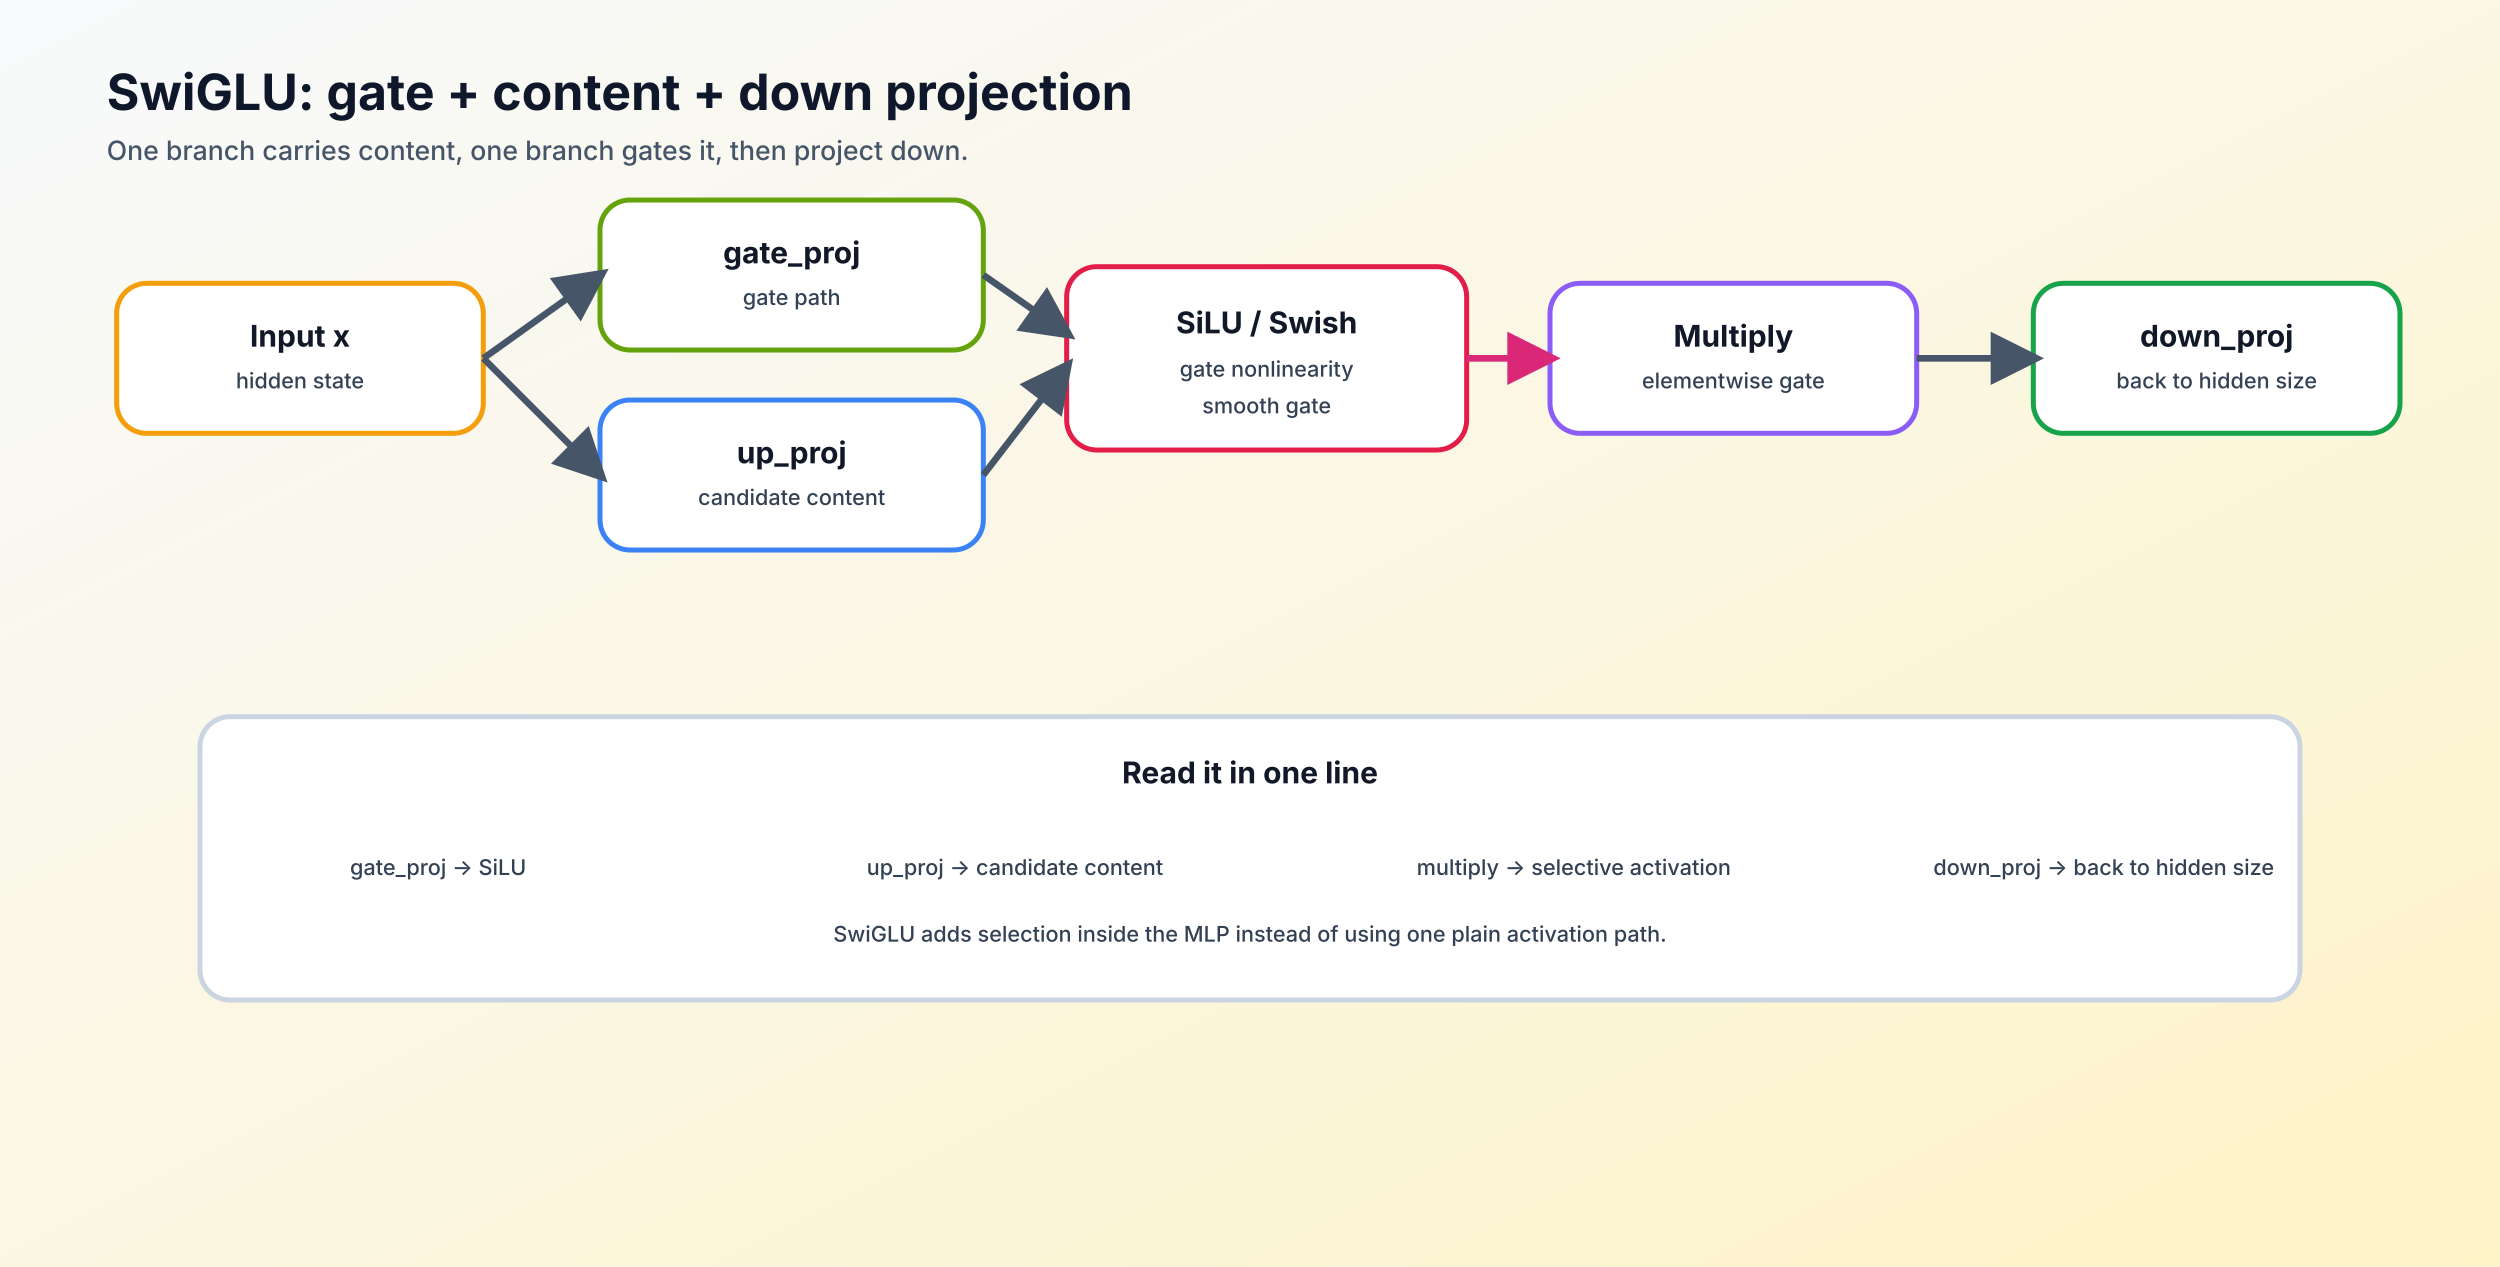
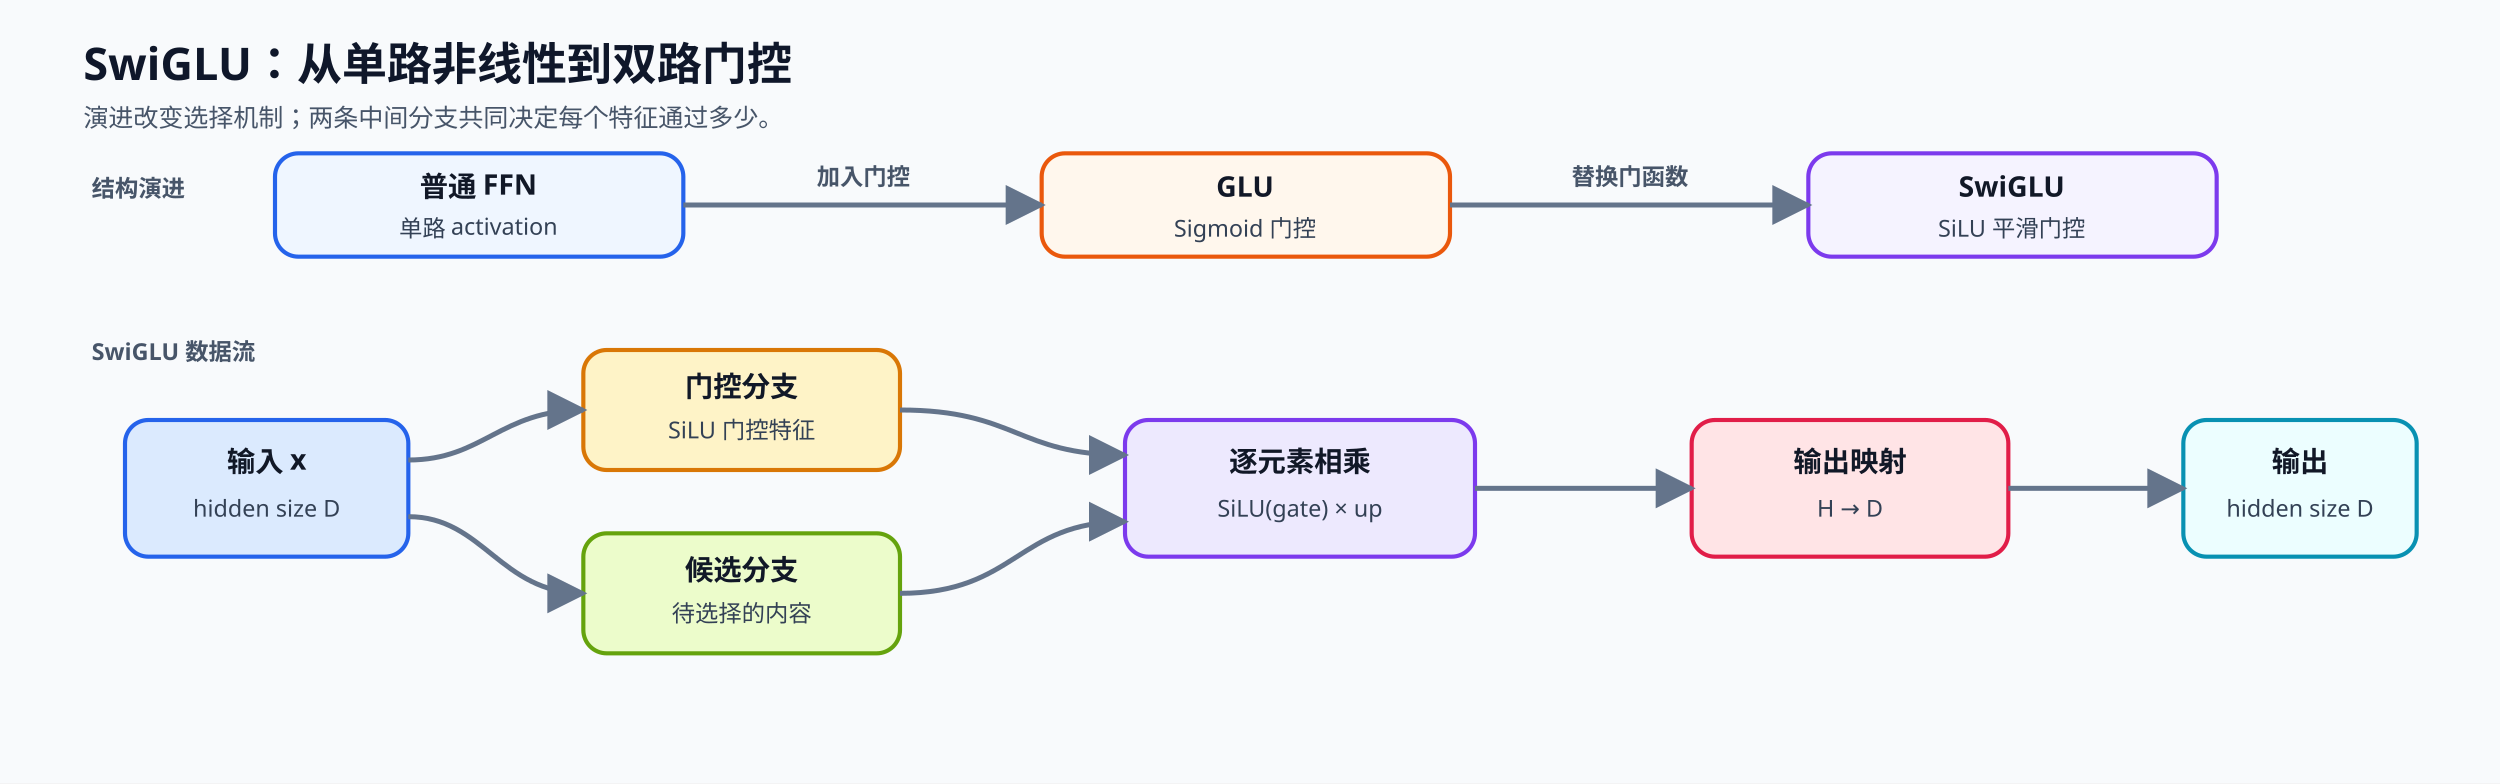
- <svg xmlns="http://www.w3.org/2000/svg" viewBox="0 0 1500 760" role="img" aria-labelledby="title desc">
+ <svg xmlns="http://www.w3.org/2000/svg" width="1500" height="470" viewBox="0 0 1500 470" role="img" aria-labelledby="title desc">
  <defs>
-     <linearGradient id="bg" x1="0" x2="1" y1="0" y2="1">
-       <stop offset="0%" stop-color="#f8fafc" />
-       <stop offset="100%" stop-color="#fef3c7" />
-     </linearGradient>
-     <style>
-       .title { font: 700 30px "Inter", "Noto Sans SC", sans-serif; fill: #0f172a; }
-       .sub { font: 500 16px "Inter", "Noto Sans SC", sans-serif; fill: #475569; }
-       .box { fill: #ffffff; stroke-width: 3; rx: 18; ry: 18; }
-       .label { font: 700 18px "Inter", "Noto Sans SC", sans-serif; fill: #111827; }
-       .small { font: 500 13px "Inter", "Noto Sans SC", sans-serif; fill: #334155; }
-       .arrow { stroke: #475569; stroke-width: 4; fill: none; marker-end: url(#arrow); }
-       .magenta { stroke: #db2777; stroke-width: 4; fill: none; marker-end: url(#arrowPink); }
-     </style>
-     <marker id="arrow" viewBox="0 0 10 10" refX="8" refY="5" markerWidth="8" markerHeight="8" orient="auto">
-       <path d="M 0 0 L 10 5 L 0 10 z" fill="#475569" />
+     <marker id="arrow" viewBox="0 0 10 10" refX="9" refY="5" markerWidth="8" markerHeight="8" orient="auto">
+       <path d="M0 0L10 5L0 10Z" fill="#64748b" />
    </marker>
-     <marker id="arrowPink" viewBox="0 0 10 10" refX="8" refY="5" markerWidth="8" markerHeight="8" orient="auto">
-       <path d="M 0 0 L 10 5 L 0 10 z" fill="#db2777" />
-     </marker>
+     <style>.title{font:700 27px "Noto Sans SC","Microsoft YaHei",sans-serif;fill:#0f172a}.sub{font:500 15px "Noto Sans SC","Microsoft YaHei",sans-serif;fill:#475569}.head{font:700 17px "Noto Sans SC","Microsoft YaHei",sans-serif;fill:#111827}.body{font:500 14px "Noto Sans SC","Microsoft YaHei",sans-serif;fill:#334155}.label{font:600 14px "Noto Sans SC","Microsoft YaHei",sans-serif;fill:#475569}.box{stroke-width:2.5;rx:14}.flow{stroke:#64748b;stroke-width:3;fill:none;marker-end:url(#arrow)}</style>
  </defs>
-   <rect width="1500" height="760" fill="url(#bg)" />
-   <text x="64" y="66" class="title">SwiGLU: gate + content + down projection</text>
-   <text x="64" y="96" class="sub">One branch carries content, one branch gates it, then project down.</text>
-   <rect x="70" y="170" width="220" height="90" class="box" fill="#fff7ed" stroke="#f59e0b" />
-   <text x="180" y="208" text-anchor="middle" class="label">Input x</text>
-   <text x="180" y="233" text-anchor="middle" class="small">hidden state</text>
-   <rect x="360" y="120" width="230" height="90" class="box" fill="#ecfccb" stroke="#65a30d" />
-   <text x="475" y="158" text-anchor="middle" class="label">gate_proj</text>
-   <text x="475" y="183" text-anchor="middle" class="small">gate path</text>
-   <rect x="360" y="240" width="230" height="90" class="box" fill="#eff6ff" stroke="#3b82f6" />
-   <text x="475" y="278" text-anchor="middle" class="label">up_proj</text>
-   <text x="475" y="303" text-anchor="middle" class="small">candidate content</text>
-   <rect x="640" y="160" width="240" height="110" class="box" fill="#fff1f2" stroke="#e11d48" />
-   <text x="760" y="200" text-anchor="middle" class="label">SiLU / Swish</text>
-   <text x="760" y="226" text-anchor="middle" class="small">gate nonlinearity</text>
-   <text x="760" y="248" text-anchor="middle" class="small">smooth gate</text>
-   <rect x="930" y="170" width="220" height="90" class="box" fill="#f5f3ff" stroke="#8b5cf6" />
-   <text x="1040" y="208" text-anchor="middle" class="label">Multiply</text>
-   <text x="1040" y="233" text-anchor="middle" class="small">elementwise gate</text>
-   <rect x="1220" y="170" width="220" height="90" class="box" fill="#dcfce7" stroke="#16a34a" />
-   <text x="1330" y="208" text-anchor="middle" class="label">down_proj</text>
-   <text x="1330" y="233" text-anchor="middle" class="small">back to hidden size</text>
-   <path d="M 290 215 L 360 165" class="arrow" />
-   <path d="M 290 215 L 360 285" class="arrow" />
-   <path d="M 590 165 L 640 200" class="arrow" />
-   <path d="M 590 285 L 640 220" class="arrow" />
-   <path d="M 880 215 L 930 215" class="magenta" />
-   <path d="M 1150 215 L 1220 215" class="arrow" />
-   <rect x="120" y="430" width="1260" height="170" class="box" fill="#ffffff" stroke="#cbd5e1" />
-   <text x="750" y="470" text-anchor="middle" class="label">Read it in one line</text>
-   <text x="210" y="525" class="small">gate_proj -&gt; SiLU</text>
-   <text x="520" y="525" class="small">up_proj -&gt; candidate content</text>
-   <text x="850" y="525" class="small">multiply -&gt; selective activation</text>
-   <text x="1160" y="525" class="small">down_proj -&gt; back to hidden size</text>
-   <text x="750" y="565" text-anchor="middle" class="small">SwiGLU adds selection inside the MLP instead of using one plain activation path.</text>
+   <rect width="1500" height="470" fill="#f8fafc" />
+   <text x="50" y="48" class="title">SwiGLU：从单路非线性到双路门控</text>
+   <text x="50" y="76" class="sub">演进改变选择机制；两条中间分支共同决定每个特征通过多少。</text>
+   <text x="55" y="118" class="label">结构演进</text>
+   <rect x="165" y="92" width="245" height="62" class="box" fill="#eff6ff" stroke="#2563eb" />
+   <text x="287" y="118" text-anchor="middle" class="head">普通 FFN</text>
+   <text x="287" y="142" text-anchor="middle" class="body">单路 activation</text>
+   <rect x="625" y="92" width="245" height="62" class="box" fill="#fff7ed" stroke="#ea580c" />
+   <text x="747" y="118" text-anchor="middle" class="head">GLU</text>
+   <text x="747" y="142" text-anchor="middle" class="body">Sigmoid 门控</text>
+   <rect x="1085" y="92" width="245" height="62" class="box" fill="#f5f3ff" stroke="#7c3aed" />
+   <text x="1207" y="118" text-anchor="middle" class="head">SwiGLU</text>
+   <text x="1207" y="142" text-anchor="middle" class="body">SiLU 平滑门控</text>
+   <path d="M410 123H625" class="flow" />
+   <text x="518" y="111" text-anchor="middle" class="label">加入门控</text>
+   <path d="M870 123H1085" class="flow" />
+   <text x="978" y="111" text-anchor="middle" class="label">替换门函数</text>
+   <text x="55" y="216" class="label">SwiGLU 数据流</text>
+   <rect x="75" y="252" width="170" height="82" class="box" fill="#dbeafe" stroke="#2563eb" />
+   <text x="160" y="283" text-anchor="middle" class="head">输入 x</text>
+   <text x="160" y="310" text-anchor="middle" class="body">hidden size D</text>
+   <rect x="350" y="210" width="190" height="72" class="box" fill="#fef3c7" stroke="#d97706" />
+   <text x="445" y="238" text-anchor="middle" class="head">门控分支</text>
+   <text x="445" y="263" text-anchor="middle" class="body">SiLU 门控特征</text>
+   <rect x="350" y="320" width="190" height="72" class="box" fill="#ecfccb" stroke="#65a30d" />
+   <text x="445" y="348" text-anchor="middle" class="head">候选分支</text>
+   <text x="445" y="373" text-anchor="middle" class="body">待选择的内容</text>
+   <rect x="675" y="252" width="210" height="82" class="box" fill="#ede9fe" stroke="#7c3aed" />
+   <text x="780" y="283" text-anchor="middle" class="head">逐元素相乘</text>
+   <text x="780" y="310" text-anchor="middle" class="body">SiLU(gate) × up</text>
+   <rect x="1015" y="252" width="190" height="82" class="box" fill="#ffe4e6" stroke="#e11d48" />
+   <text x="1110" y="283" text-anchor="middle" class="head">输出映射</text>
+   <text x="1110" y="310" text-anchor="middle" class="body">H → D</text>
+   <rect x="1310" y="252" width="140" height="82" class="box" fill="#ecfeff" stroke="#0891b2" />
+   <text x="1380" y="283" text-anchor="middle" class="head">输出</text>
+   <text x="1380" y="310" text-anchor="middle" class="body">hidden size D</text>
+   <path d="M245 276C290 276 300 246 350 246" class="flow" />
+   <path d="M245 310C290 310 300 356 350 356" class="flow" />
+   <path d="M540 246C610 246 610 273 675 273" class="flow" />
+   <path d="M540 356C610 356 610 313 675 313" class="flow" />
+   <path d="M885 293H1015" class="flow" />
+   <path d="M1205 293H1310" class="flow" />
</svg>
